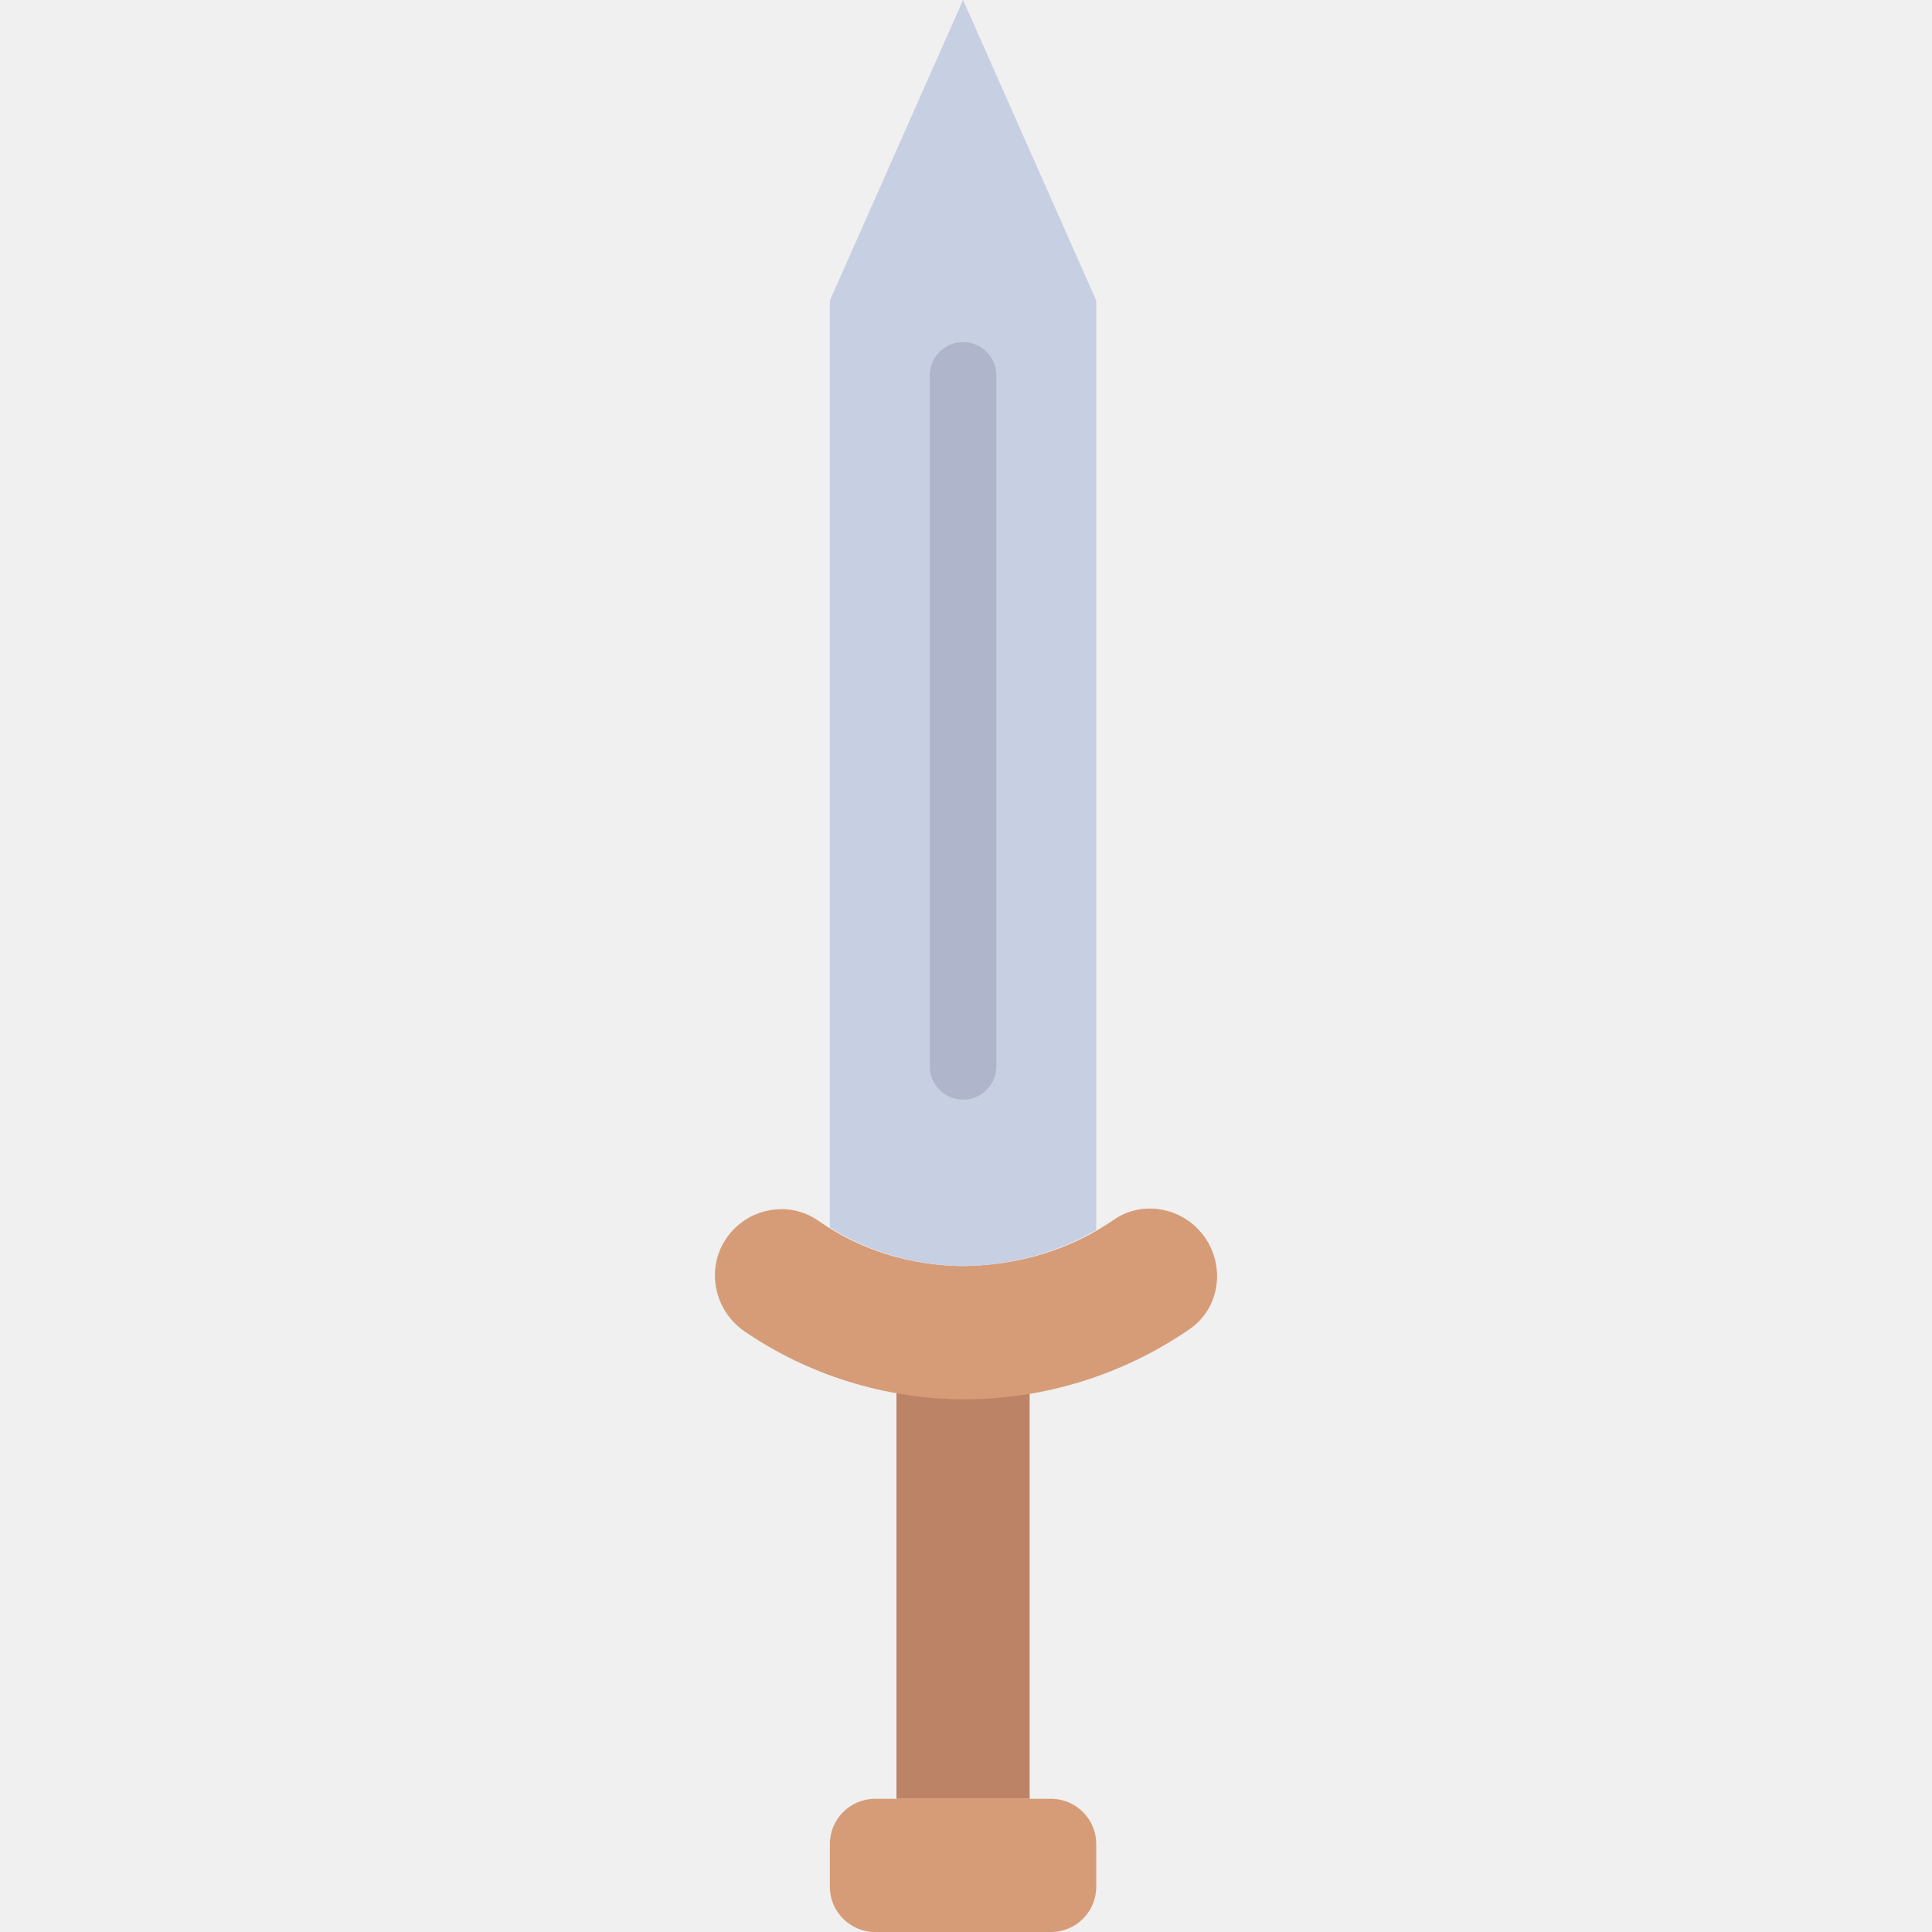
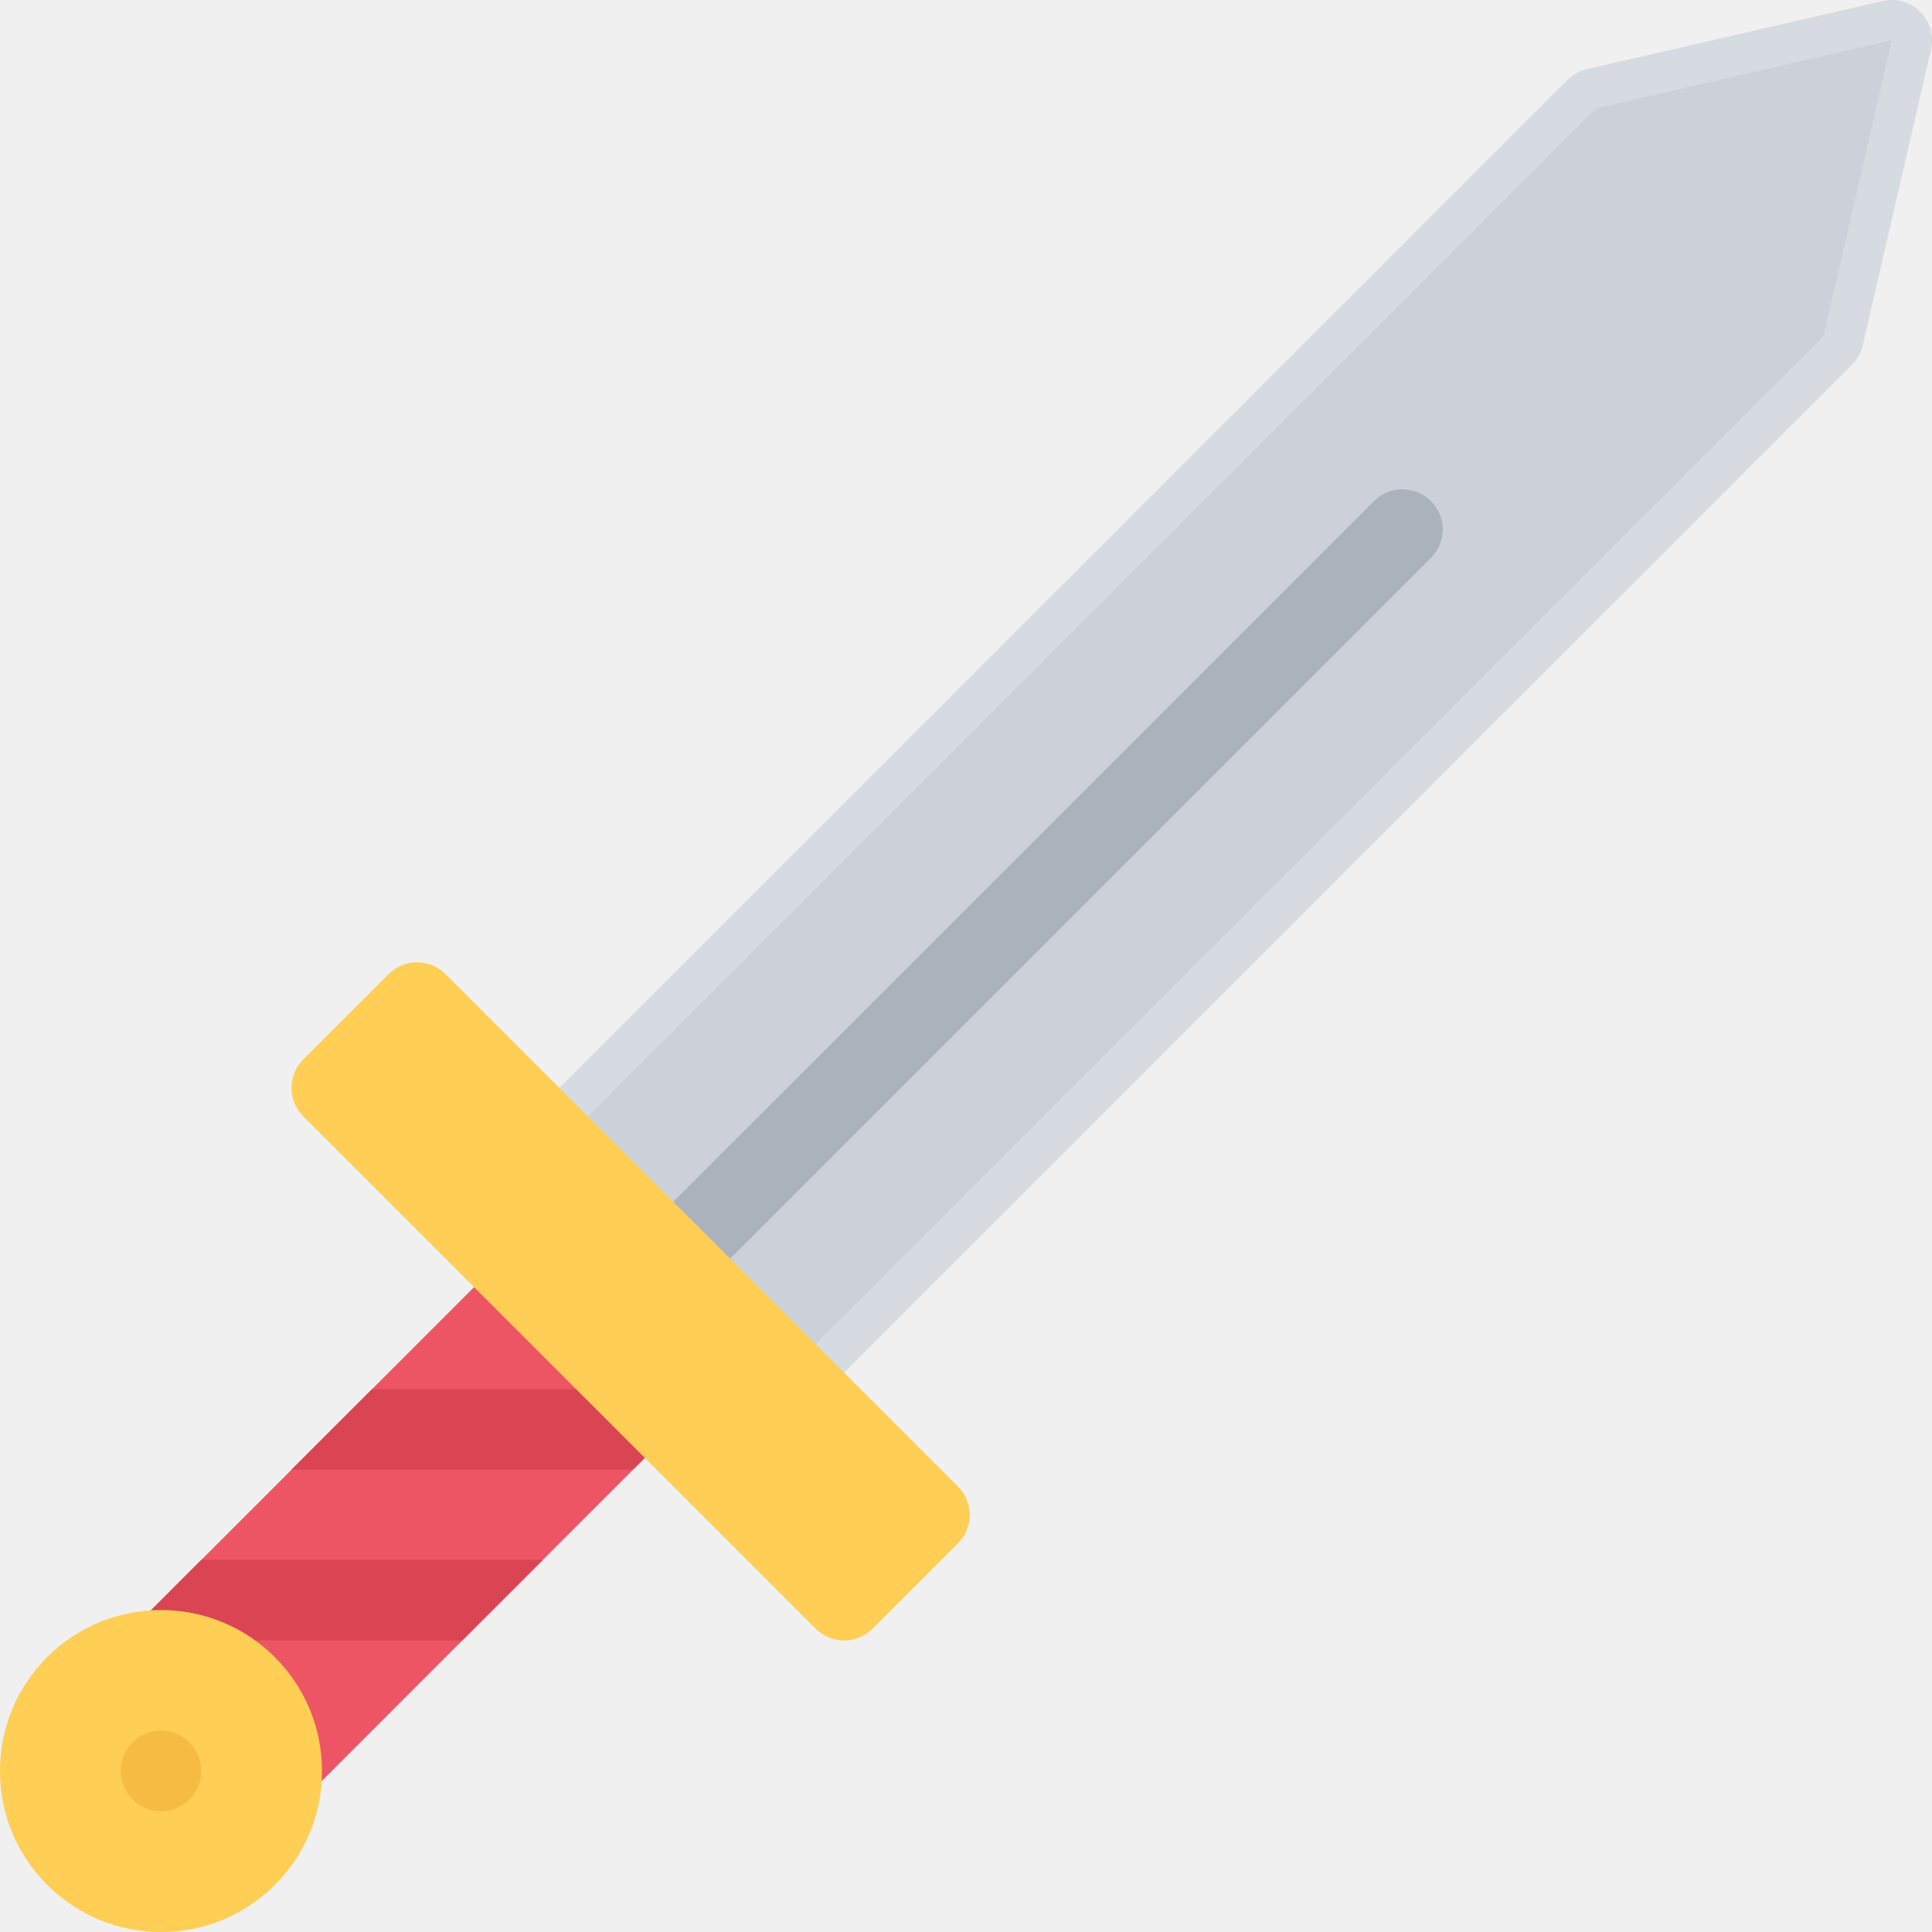
- <svg xmlns="http://www.w3.org/2000/svg" height="800px" width="800px" version="1.1" id="Layer_1" viewBox="0 0 503.537 503.537" xml:space="preserve">
-   <g transform="translate(0 -1)">
-     <polygon style="fill:#BD8366;" points="233.644,469.825 268.356,469.825 268.356,357.012 233.644,357.012  " />
-     <g>
-       <path style="fill:#D69C77;" d="M273.928,504.537h-45.854c-6.508,0-11.785-5.276-11.785-11.785V481.61    c0-6.508,5.276-11.785,11.785-11.785h45.854c6.508,0,11.785,5.276,11.785,11.785v11.143    C285.712,499.261,280.436,504.537,273.928,504.537" />
-       <path style="fill:#D69C77;" d="M251.449,365.692h-0.686c-20.367-0.139-40.136-6.396-56.598-17.608    c-9.303-6.335-10.596-19.525-2.386-27.223c5.884-5.51,14.865-6.344,21.469-1.718c10.874,7.611,23.89,11.741,37.749,11.837    c14.501-0.156,27.969-4.244,39.329-12.097c6.639-4.582,15.655-3.593,21.469,2.013l0.026,0.026    c7.741,7.454,7.107,20.367-1.744,26.468C292.982,359.184,272.467,365.692,251.449,365.692" />
-     </g>
-     <path style="fill:#C7CFE3;" d="M251,330.98c12.618-0.139,24.368-3.428,34.712-9.407V79.319L251,1l-34.712,78.319v241.621   C226.528,327.3,238.373,330.893,251,330.98" />
-     <path style="fill:#AFB5CB;" d="M251,287.588c-4.79,0-8.678-3.888-8.678-8.678V98.842c0-4.79,3.888-8.678,8.678-8.678   s8.678,3.888,8.678,8.678V278.91C259.678,283.7,255.79,287.588,251,287.588" />
+ <svg xmlns="http://www.w3.org/2000/svg" height="800px" width="800px" version="1.1" id="Layer_1" viewBox="0 0 511.992 511.992" xml:space="preserve">
+   <path style="fill:#ED5564;" d="M181.552,371.275c0-2.828-1.125-5.546-3.125-7.546l-30.171-30.172  c-4.164-4.171-10.922-4.171-15.086,0l-95.959,95.968c-4.164,4.156-4.164,10.906,0,15.078l30.171,30.171  c4.164,4.155,10.921,4.155,15.085,0l95.959-95.968C180.427,376.807,181.552,374.103,181.552,371.275z" />
+   <path style="fill:#CCD1D9;" d="M490.804,96.617c1.406-1.414,2.391-3.203,2.844-5.148l18.078-78.405  c0.812-3.586-0.266-7.336-2.859-9.938s-6.359-3.68-9.938-2.852l-78.404,18.062c-1.953,0.453-3.734,1.438-5.141,2.852L140.717,295.84  c-4.164,4.172-4.164,10.922,0,15.094l60.335,60.342c2,2,4.719,3.125,7.546,3.125c2.828,0,5.539-1.125,7.539-3.125L490.804,96.617z" />
+   <path style="opacity:0.2;fill:#FFFFFF;enable-background:new    ;" d="M508.866,3.126c-2.594-2.602-6.359-3.68-9.938-2.852  l-78.404,18.062c-1.953,0.453-3.734,1.438-5.141,2.852L140.717,295.84c-4.164,4.172-4.164,10.922,0,15.094l60.335,60.342  c2,2,4.719,3.125,7.546,3.125c2.828,0,5.539-1.125,7.539-3.125L490.804,96.617c1.406-1.414,2.391-3.203,2.844-5.148l18.078-78.405  C512.538,9.477,511.46,5.727,508.866,3.126z M501.319,10.665L483.257,89.07L208.598,363.729l-60.342-60.343L422.915,28.735  L501.319,10.665L501.319,10.665L501.319,10.665z" />
+   <path style="fill:#AAB2BC;" d="M170.88,341.104c-4.164-4.172-4.164-10.921,0-15.093l193.238-193.224  c4.172-4.164,10.922-4.164,15.078,0c4.172,4.164,4.172,10.922,0,15.086l-193.23,193.23  C181.802,345.261,175.052,345.261,170.88,341.104z" />
+   <g>
+     <path style="fill:#DA4453;" d="M77.249,389.478h90.506l10.672-10.672c2-2,3.125-4.703,3.125-7.531c0-1.078-0.164-2.125-0.469-3.125   H98.584L77.249,389.478z" />
+     <path style="fill:#DA4453;" d="M143.842,413.4H53.328l-16.117,16.125c-1.484,1.484-2.43,3.297-2.859,5.203h88.155L143.842,413.4z" />
  </g>
+   <g>
+     <path style="fill:#FFCE54;" d="M253.848,393.9L118.084,258.138c-4.164-4.164-10.914-4.164-15.078,0l-22.632,22.624   c-4.164,4.172-4.164,10.922,0,15.078l135.763,135.764c2,2,4.711,3.125,7.539,3.125c2.836,0,5.547-1.125,7.547-3.125l22.625-22.625   C258.011,404.822,258.011,398.057,253.848,393.9z" />
+     <path style="fill:#FFCE54;" d="M85.327,469.321c0-11.391-4.438-22.108-12.492-30.171c-16.64-16.641-43.702-16.641-60.342,0   c-8.055,8.062-12.492,18.78-12.492,30.171c0,11.39,4.438,22.108,12.492,30.171l0,0l0,0c8.062,8.062,18.773,12.5,30.171,12.5   s22.109-4.438,30.171-12.5C80.89,491.43,85.327,480.711,85.327,469.321z" />
+   </g>
+   <ellipse style="fill:#F6BB42;" cx="42.664" cy="469.316" rx="10.664" ry="10.671" />
</svg>
